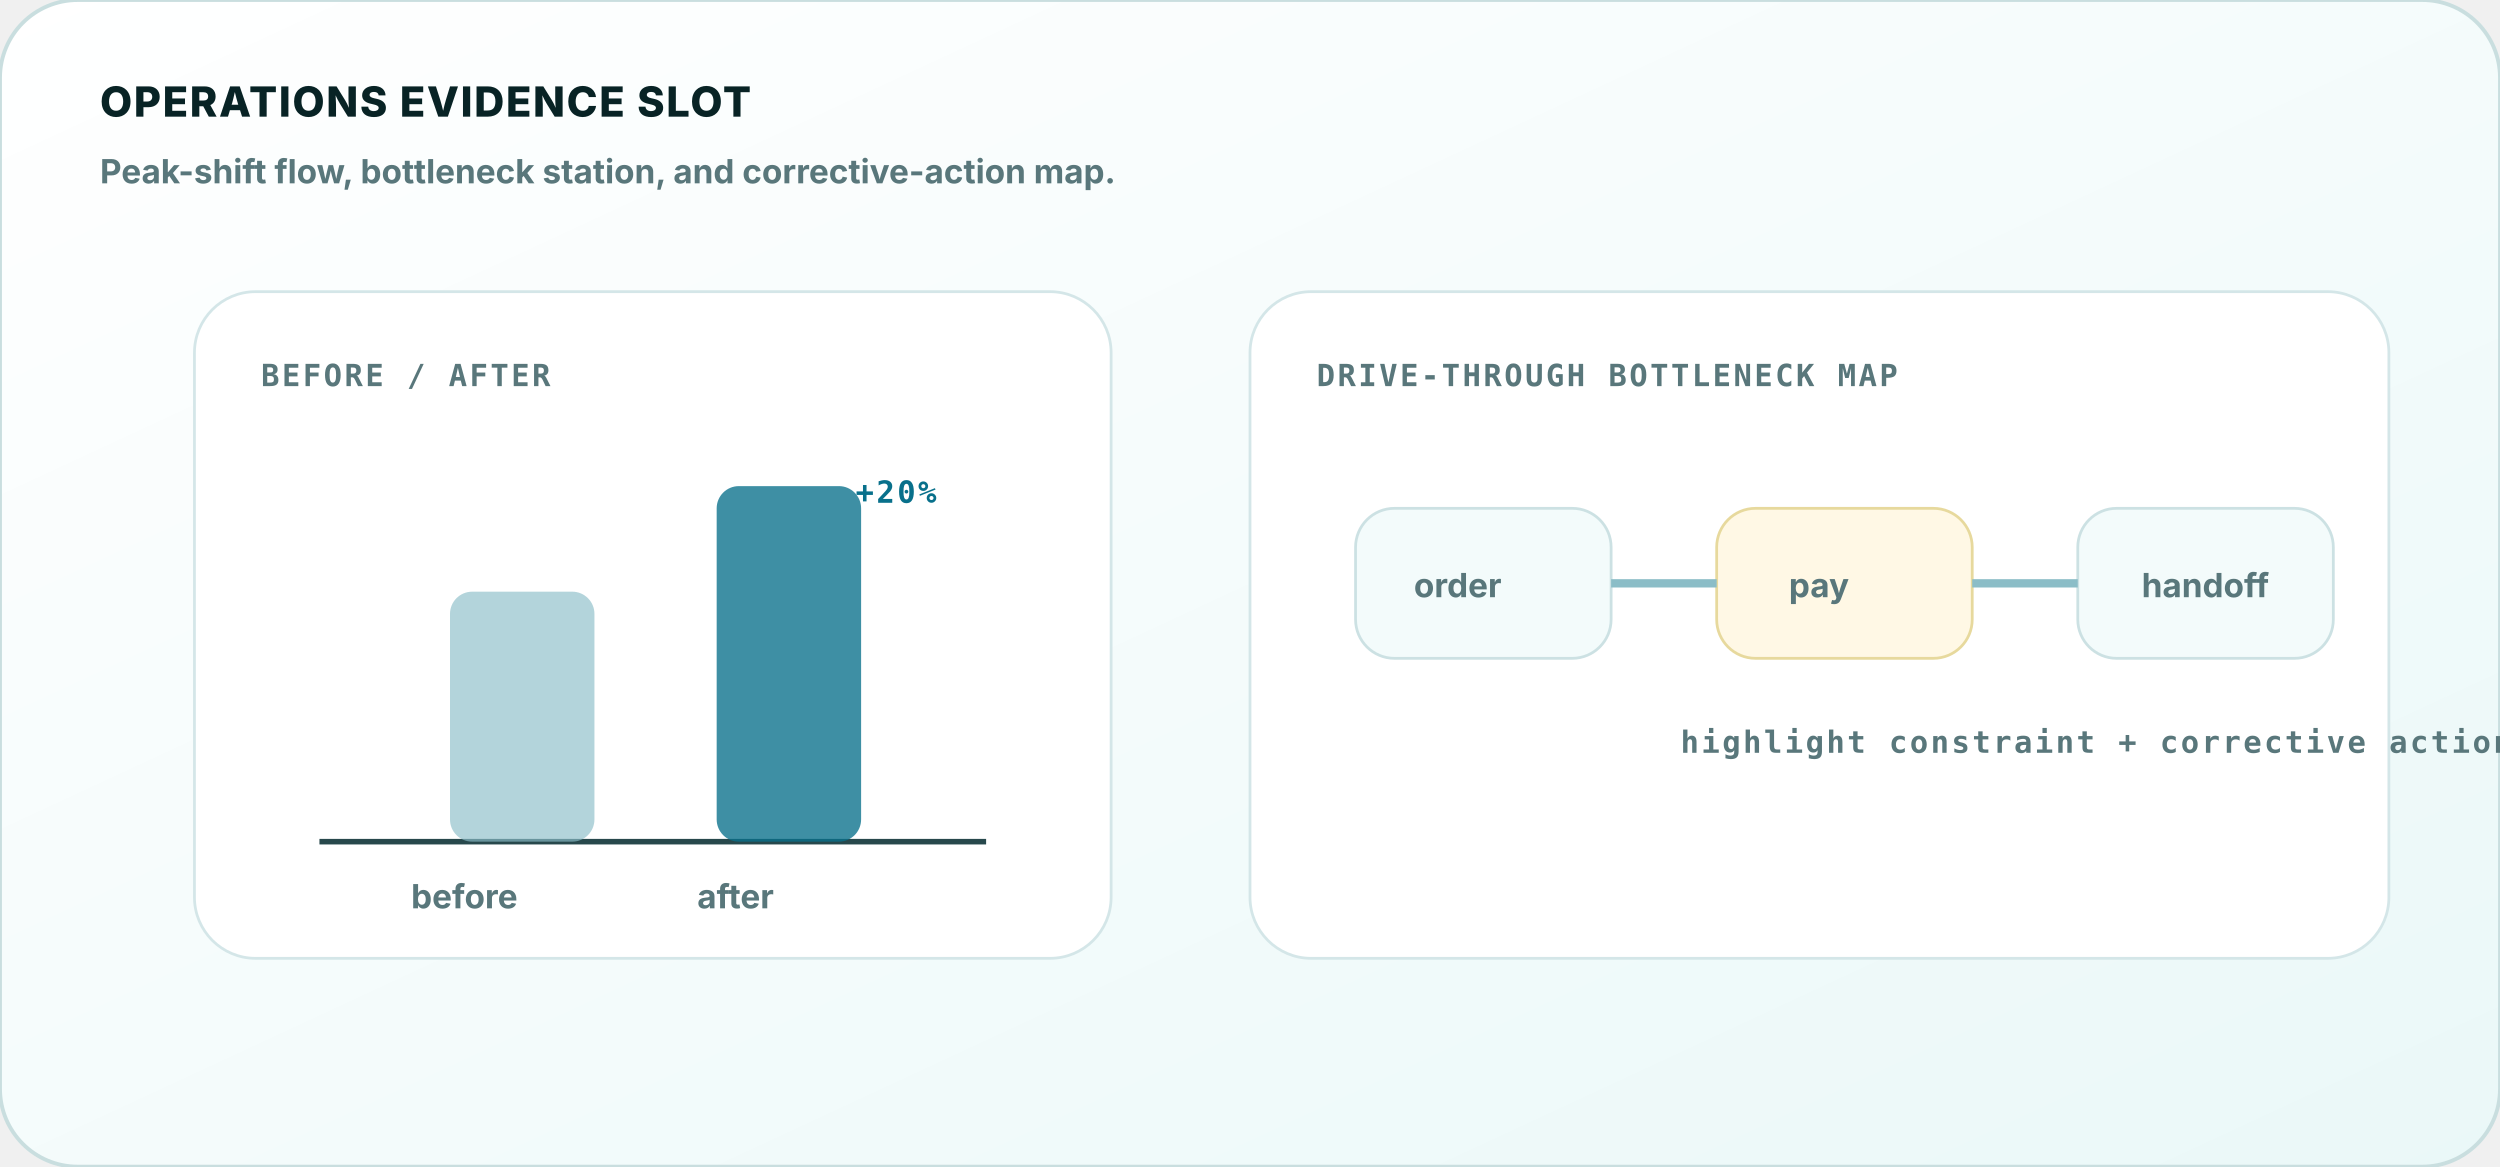
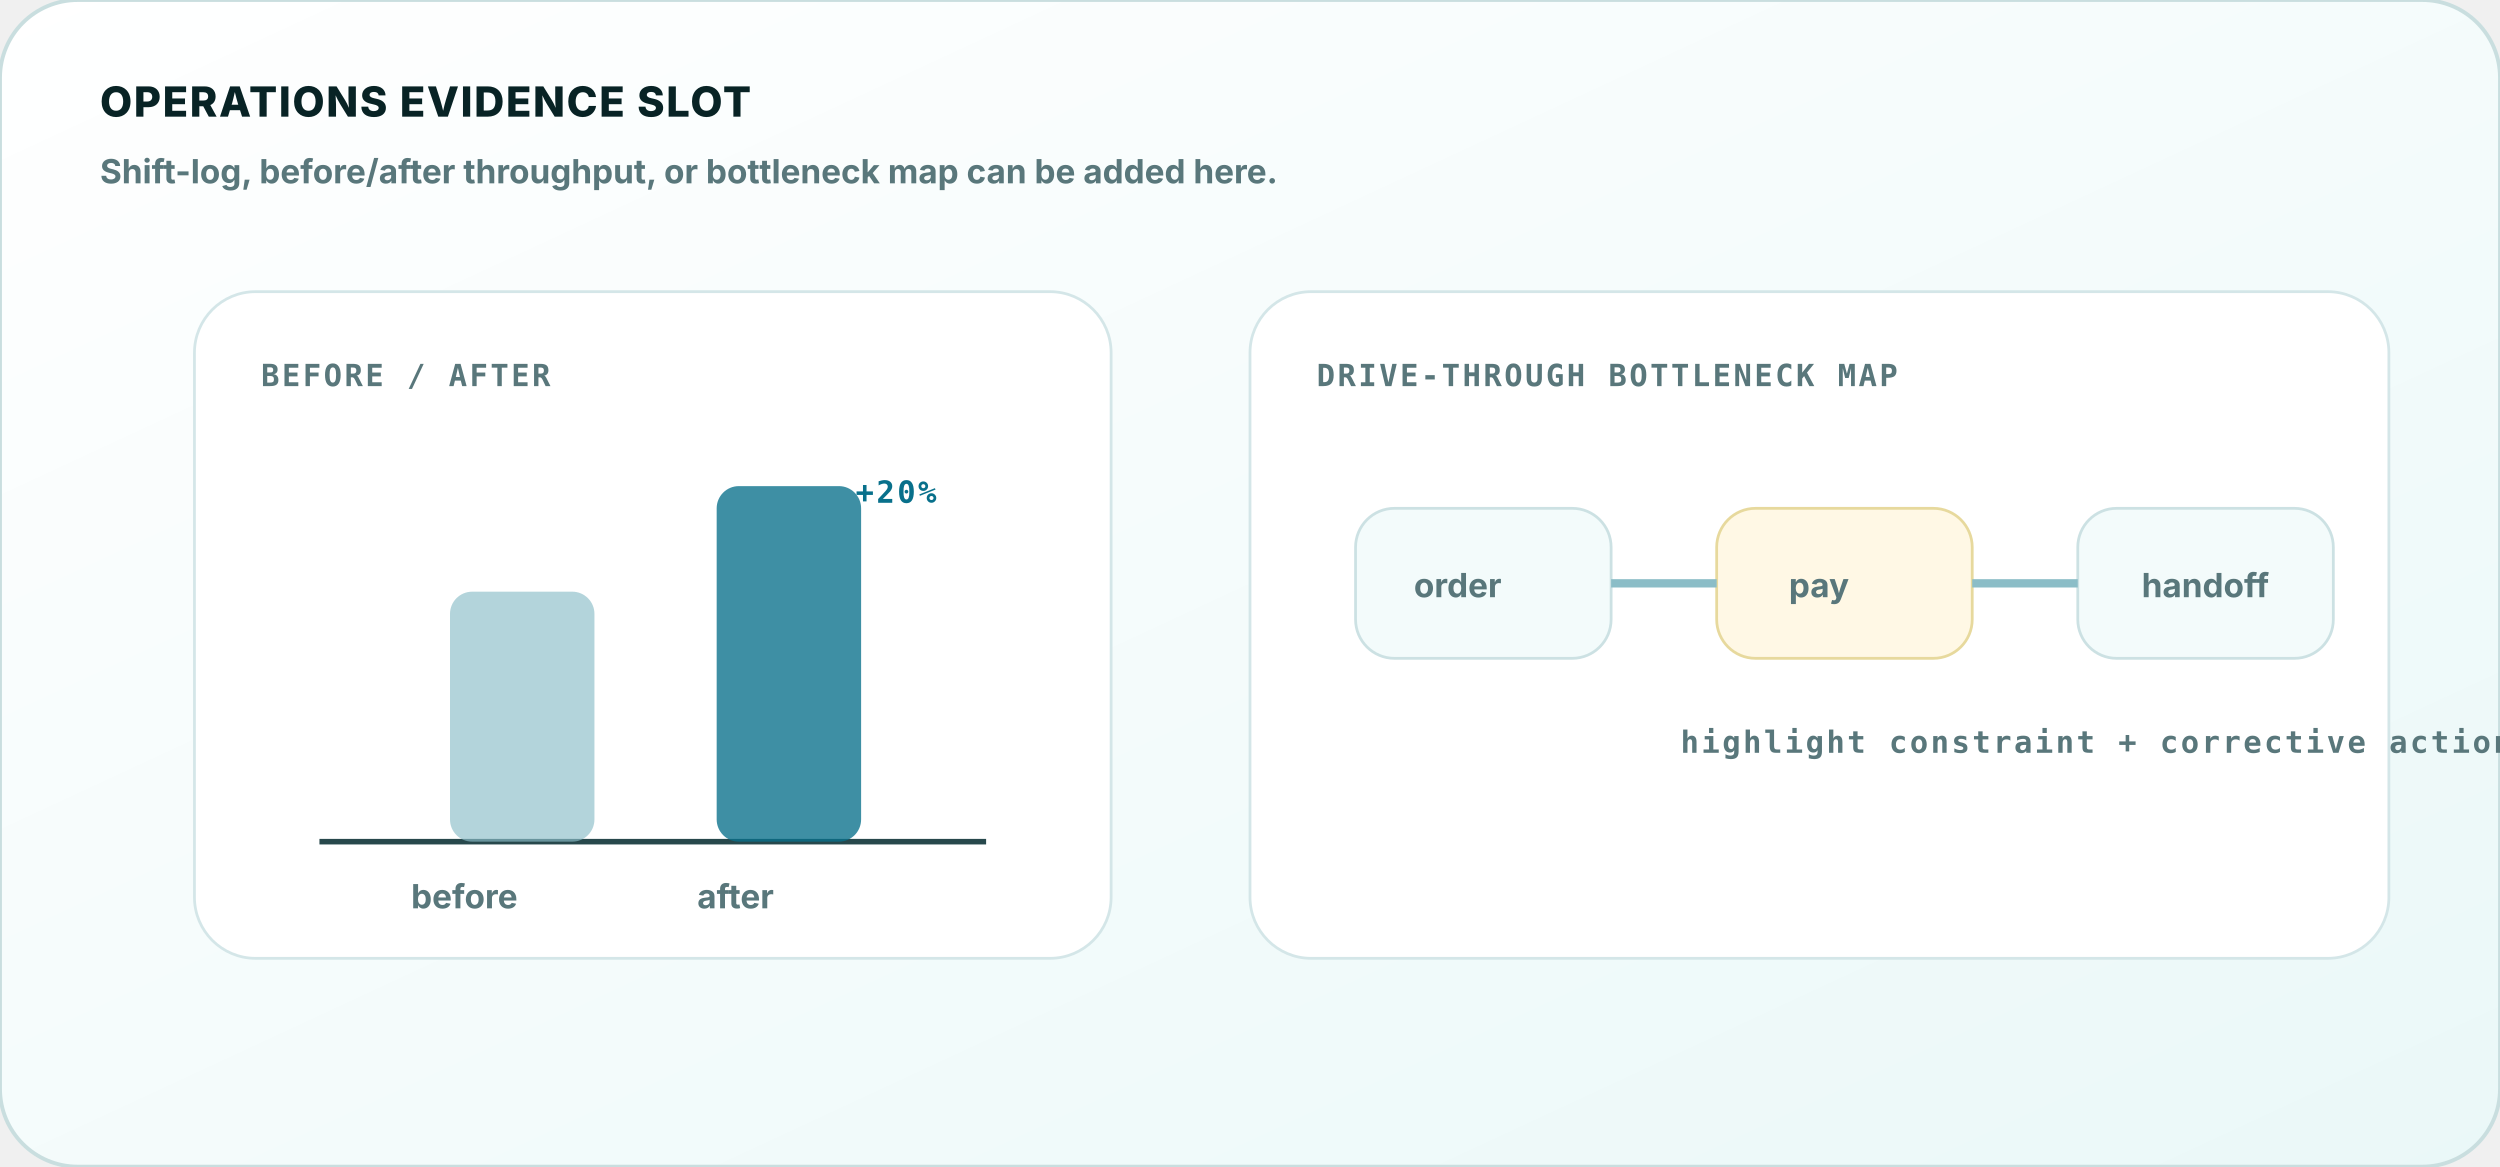
<svg xmlns="http://www.w3.org/2000/svg" viewBox="0 0 900 420" role="img" aria-labelledby="title desc">
  <defs>
    <linearGradient id="bg" x1="0" y1="0" x2="1" y2="1">
      <stop offset="0" stop-color="#ffffff" />
      <stop offset="1" stop-color="#eaf8f8" />
    </linearGradient>
    <style>
    .card{fill:url(#bg);stroke:#c9dedf;stroke-width:1.4}.ink{fill:#082325}.muted{fill:#59777b}.teal{fill:#08708b}.line{stroke:#08708b;stroke-width:3;fill:none;stroke-linecap:round;stroke-linejoin:round}.grid{stroke:#d9e9ea;stroke-width:1}.dash{stroke:#8bbdc7;stroke-width:2;stroke-dasharray:6 6;fill:none}.label{font-family:Inter,Arial,sans-serif;font-weight:800;font-size:15px;letter-spacing:.04em}.small{font-family:Inter,Arial,sans-serif;font-weight:650;font-size:12px}.mono{font-family:ui-monospace,SFMono-Regular,Consolas,monospace;font-weight:760;font-size:11px;letter-spacing:.08em}
  </style>
  </defs>
  <rect width="900" height="420" rx="28" class="card" />
  <text x="36" y="42" class="label ink">OPERATIONS EVIDENCE SLOT</text>
-   <text x="36" y="66" class="small muted">Peak-shift flow, bottleneck station, and corrective-action map.</text>
+   <text x="36" y="66" class="small muted">Shift-log, before/after throughput, or bottleneck map can be added here.</text>
  <g transform="translate(70 105)">
    <rect x="0" y="0" width="330" height="240" rx="22" fill="#fff" stroke="#d4e6e8" />
    <text x="24" y="34" class="mono muted">BEFORE / AFTER</text>
    <line x1="45" y1="198" x2="285" y2="198" stroke="#27484c" stroke-width="2" />
    <rect x="92" y="108" width="52" height="90" rx="8" fill="#8bbdc7" opacity=".65" />
    <rect x="188" y="70" width="52" height="128" rx="8" fill="#08708b" opacity=".78" />
    <text x="78" y="222" class="small muted">before</text>
    <text x="181" y="222" class="small muted">after</text>
    <text x="238" y="76" class="mono teal">+20%</text>
    <rect x="380" y="0" width="410" height="240" rx="22" fill="#fff" stroke="#d4e6e8" />
    <text x="404" y="34" class="mono muted">DRIVE-THROUGH BOTTLENECK MAP</text>
    <g class="small muted" font-family="Inter,Arial,sans-serif">
      <rect x="418" y="78" width="92" height="54" rx="14" fill="#f3fbfb" stroke="#cce1e3" />
      <text x="439" y="110">order</text>
      <rect x="548" y="78" width="92" height="54" rx="14" fill="#fff8e5" stroke="#e7d99d" />
      <text x="574" y="110">pay</text>
      <rect x="678" y="78" width="92" height="54" rx="14" fill="#f3fbfb" stroke="#cce1e3" />
      <text x="701" y="110">handoff</text>
      <path d="M510 105 L548 105 M640 105 L678 105" stroke="#8bbdc7" stroke-width="3" />
      <text x="535" y="166" class="mono muted">highlight constraint + corrective action</text>
    </g>
  </g>
</svg>
